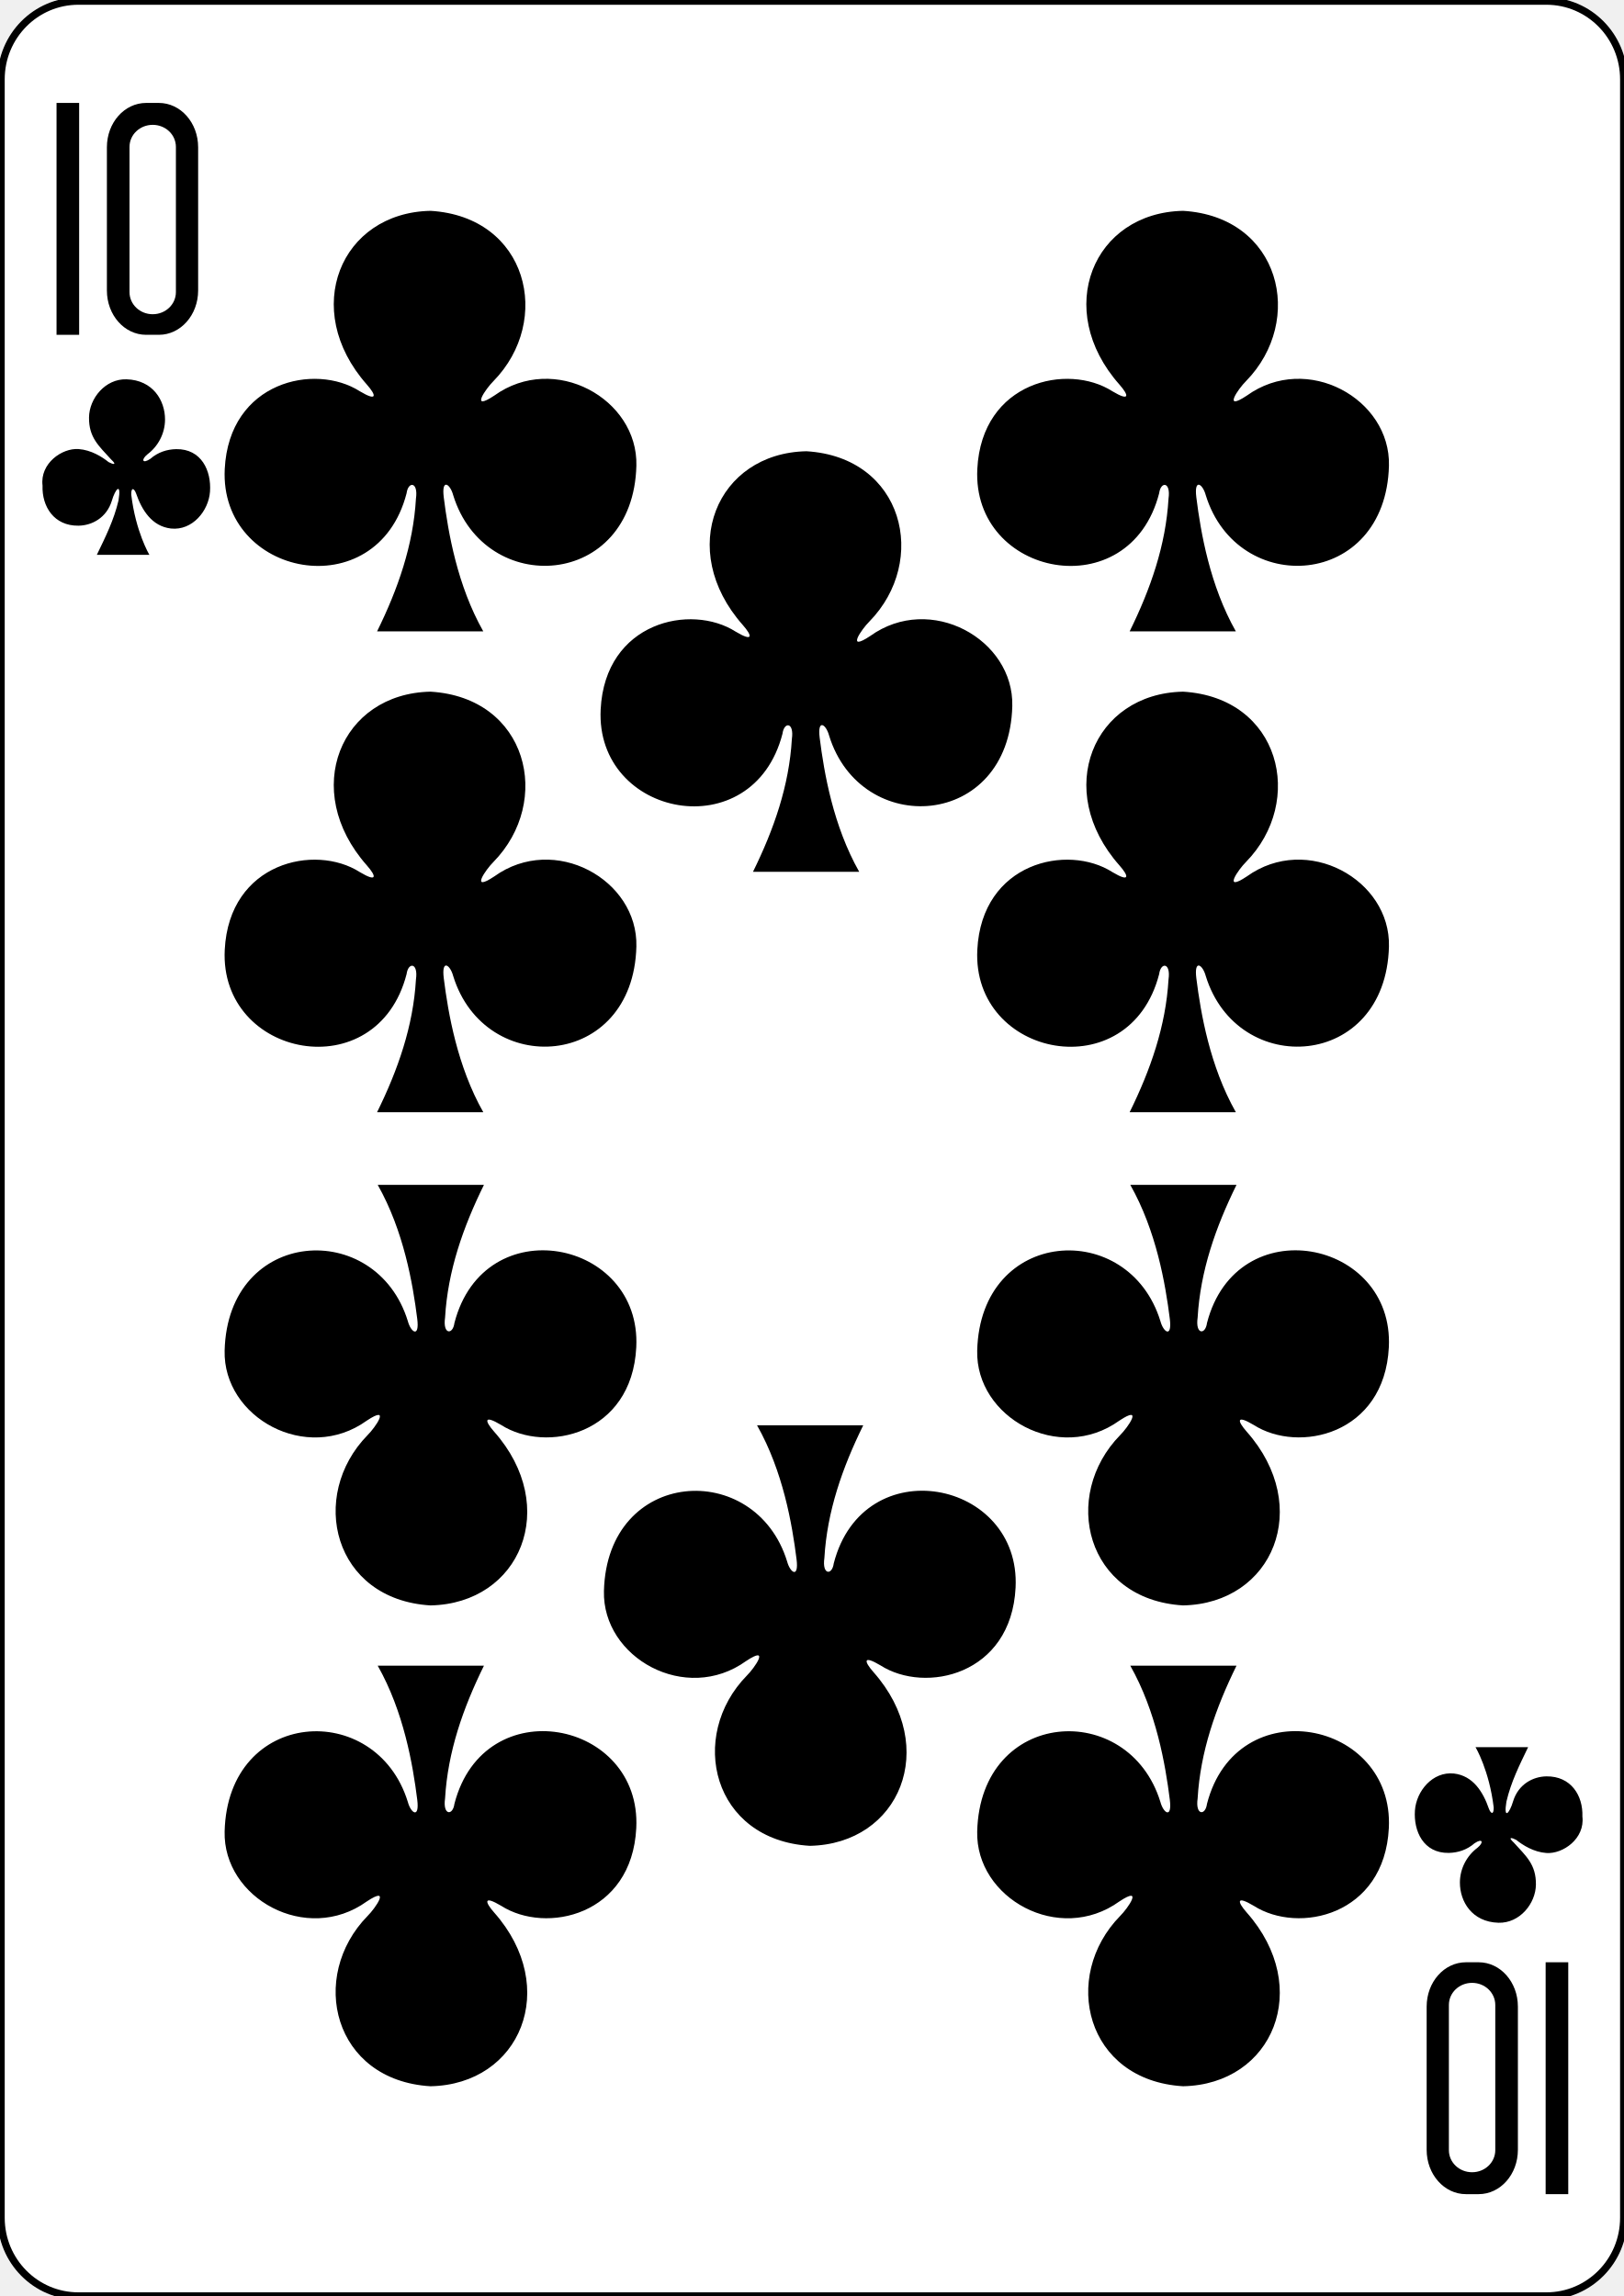
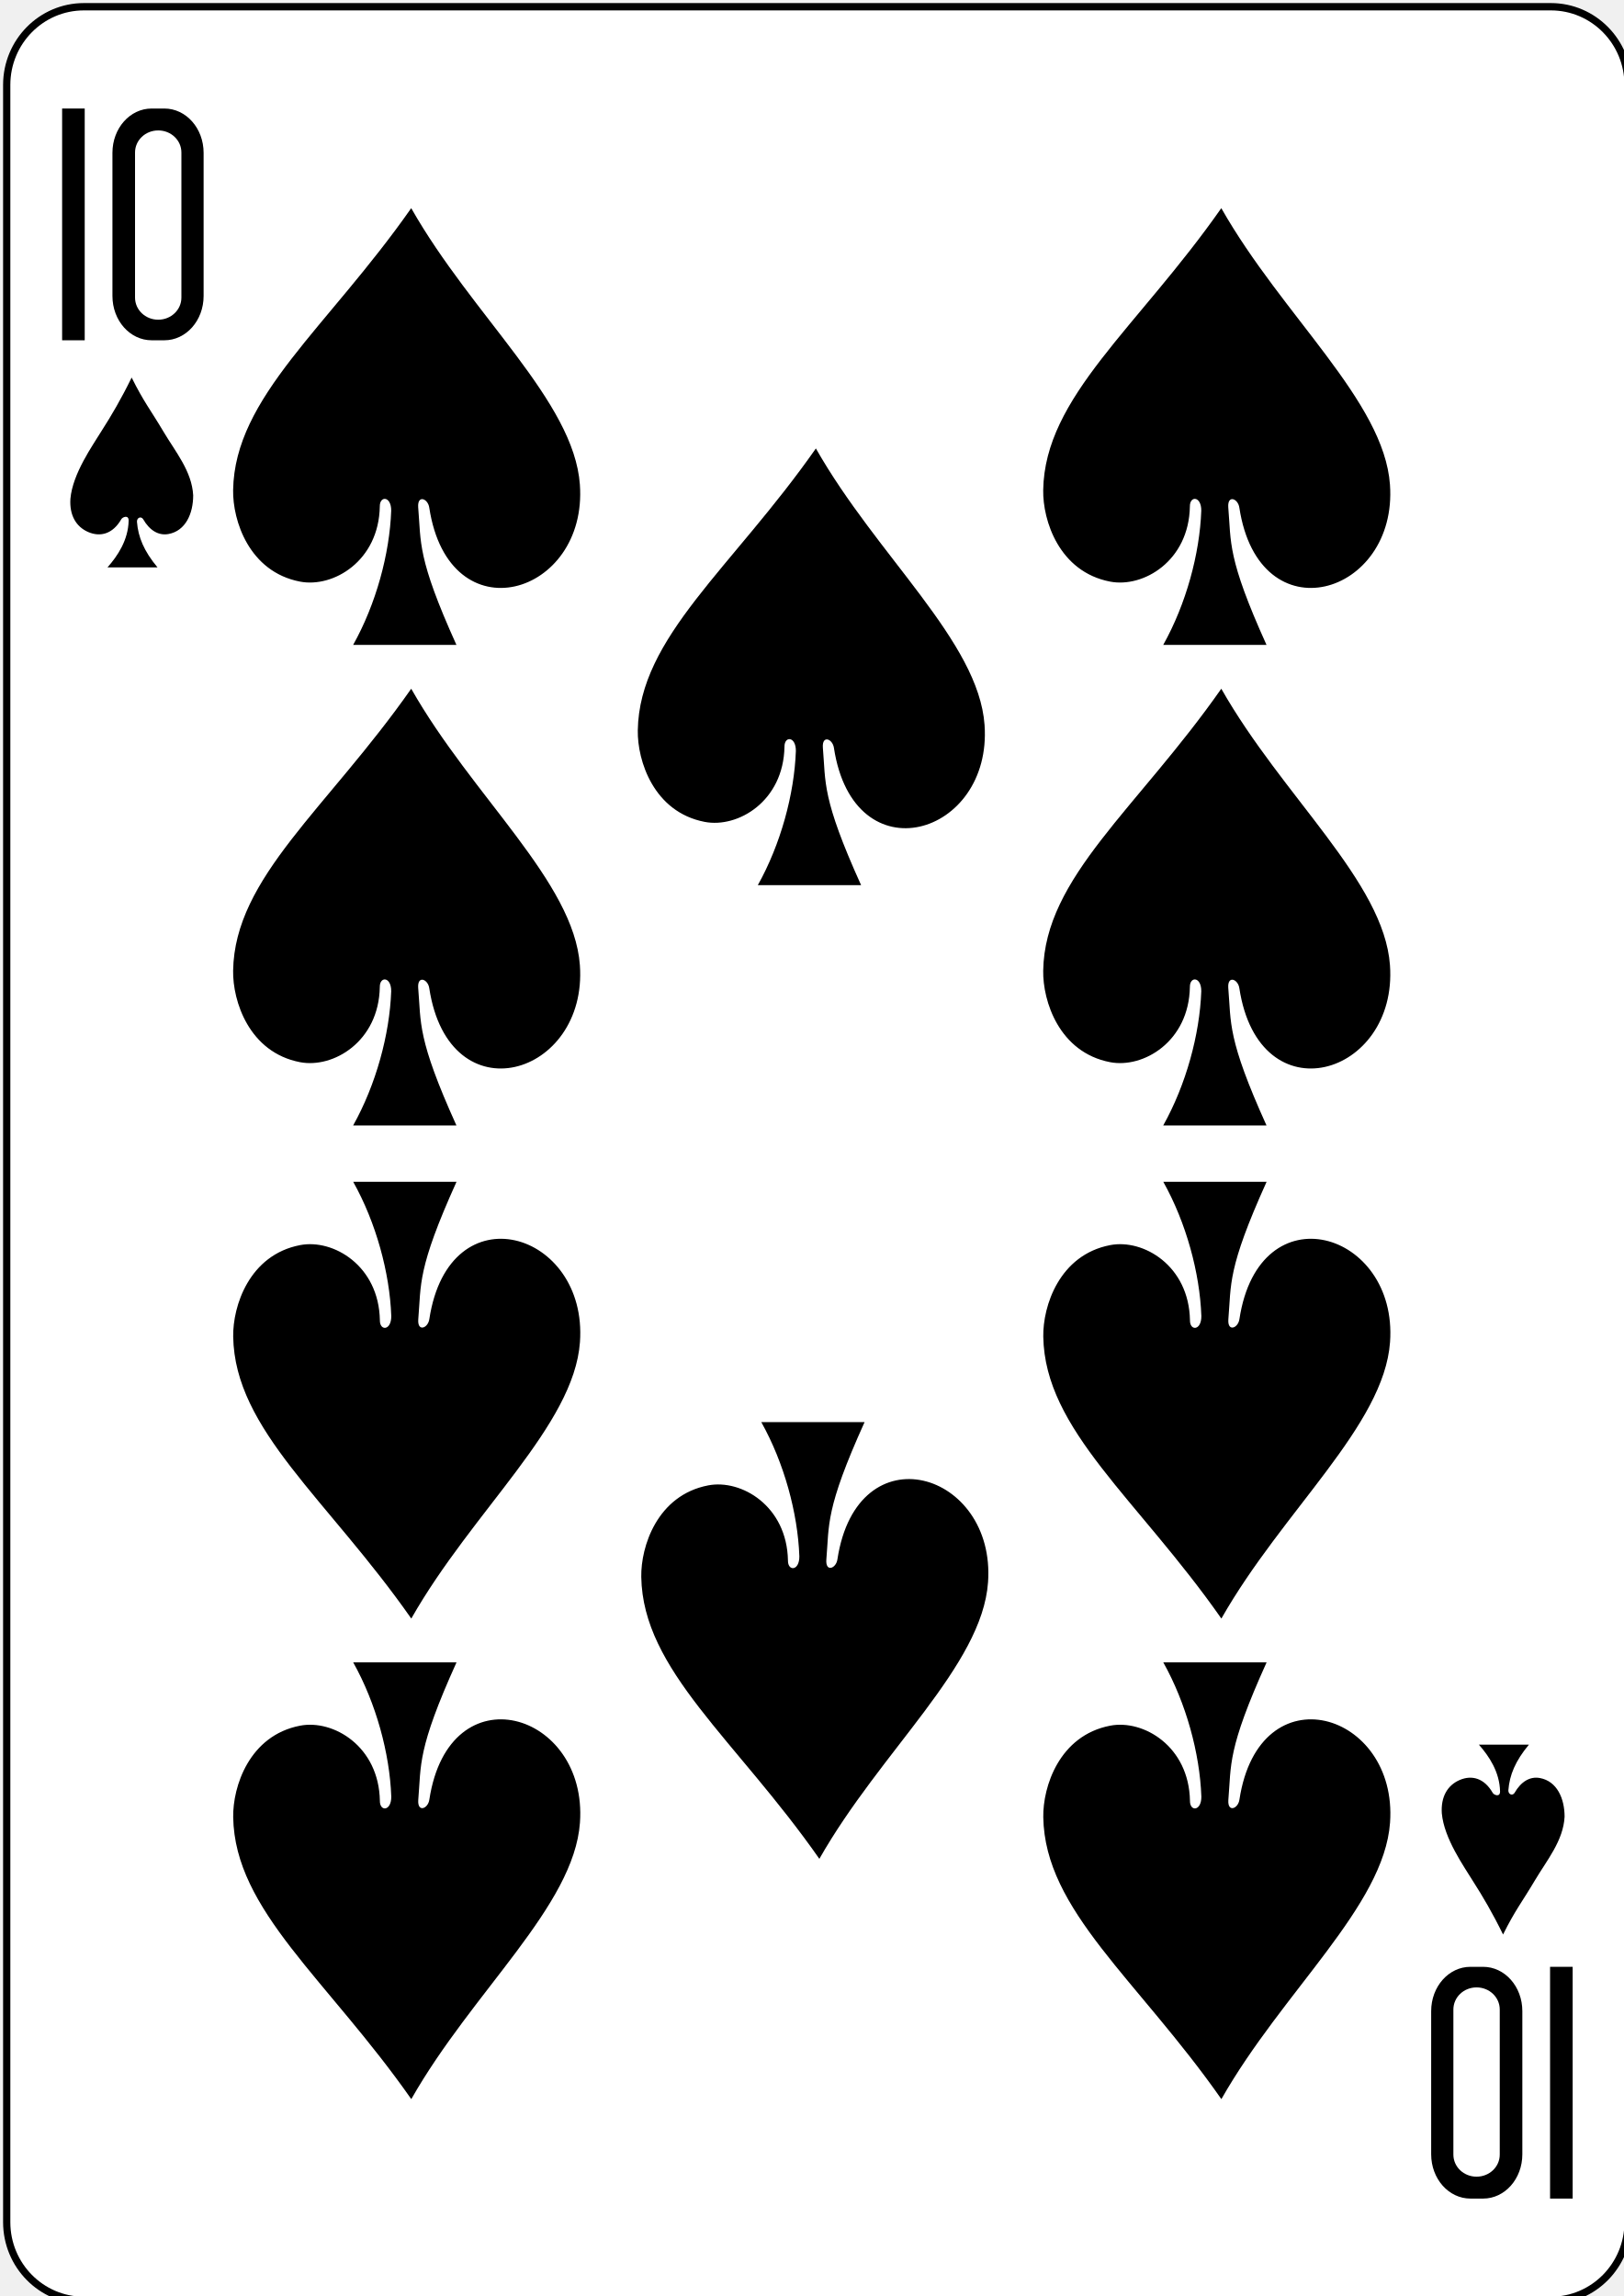
<svg xmlns="http://www.w3.org/2000/svg" width="744.094" height="1052.362" id="svg4423" version="1.1">
  <defs id="defs4425" />
  <g id="layer1">
-     <g id="g3647" transform="matrix(3.331099,0,0,3.373401,-5477.259,-1989.646)" style="display:inline">
-       <g id="g6967">
-         <g id="g8459">
-           <g transform="matrix(-1,0,0,-1,8572.044,-1533.237)" style="display:inline" id="g8795-7">
-             <rect y="-2435" x="6704.386" height="311.811" width="223.228" id="rect6365-6" style="fill:#ffffff;fill-opacity:1;stroke:#000000;stroke-width:0.997;stroke-miterlimit:4;stroke-opacity:1;stroke-dasharray:none;display:inline" rx="10.63" ry="10.63" />
-             <g transform="matrix(0.3010621,0,0,0.3010621,5267.56,-1982.703)" id="g8612-1">
-               <g transform="matrix(-0.5040424,0,0,-0.5040424,7403.638,312.0782)" id="g7984-2" style="fill:#f60302;fill-opacity:1;display:inline" />
+     <g transform="matrix(3.328512,0,0,3.371512,-5470.427,-1985.942)" id="g3582" style="display:inline">
+       <g id="g8208">
+         <g id="g8795-1" style="display:inline" transform="matrix(-1,0,0,-1,8572.044,-1533.237)">
+           <rect ry="10.63" rx="10.63" style="fill:#ffffff;fill-opacity:1;stroke:#000000;stroke-width:0.997;stroke-miterlimit:4;stroke-opacity:1;stroke-dasharray:none;display:inline" id="rect6365-8" width="223.228" height="311.811" x="6704.386" y="-2435" />
+           <g id="g8612-4" transform="matrix(0.3010621,0,0,0.3010621,5267.56,-1982.703)">
+             <path id="path7216-9" d="m 4797.862,-1351.724 0,-104.652 10.333,0 0,104.652 z" style="fill:#000000;fill-opacity:1;display:inline" />
+             <path id="rect7235-6" d="m 4838.815,-1456.376 c -9.945,0 -17.941,8.924 -17.941,20.004 l 0,64.644 c 0,11.08 7.995,20.004 17.941,20.004 l 5.796,0 c 9.945,0 17.956,-8.924 17.956,-20.004 l 0,-64.644 c 0,-11.08 -8.011,-20.004 -17.956,-20.004 l -5.796,0 z m 2.993,9.892 c 5.874,0 10.601,4.441 10.601,9.971 l 0,65.51 c 0,5.53 -4.726,9.986 -10.601,9.986 -5.874,0 -10.601,-4.457 -10.601,-9.986 l 0,-65.51 c 0,-5.53 4.726,-9.971 10.601,-9.971 z" style="fill:#000000;fill-opacity:1;stroke:none;display:inline" />
+             <g style="fill:#f60302;fill-opacity:1;display:inline" id="g7984-3" transform="matrix(-0.5040424,0,0,-0.5040424,7403.638,312.0782)">
+               <path id="path7986-78" d="m 3799.25,1843.75 0,-207.625 20.5,0 0,207.625 z" style="fill:#000000;fill-opacity:1;display:inline" />
+               <path id="path7988-8" d="m 3880.5,1636.125 c -19.731,0 -35.594,17.704 -35.594,39.688 l 0,128.25 c 0,21.983 15.863,39.688 35.594,39.688 l 11.5,0 c 19.731,0 35.625,-17.704 35.625,-39.688 l 0,-128.25 c 0,-21.983 -15.894,-39.688 -35.625,-39.688 l -11.5,0 z m 5.938,19.625 c 11.654,0 21.031,8.81 21.031,19.781 l 0,129.969 c 0,10.971 -9.377,19.812 -21.031,19.812 -11.654,0 -21.031,-8.842 -21.031,-19.812 l 0,-129.969 c 0,-10.971 9.377,-19.781 21.031,-19.781 z" style="fill:#000000;fill-opacity:1;stroke:none" />
            </g>
          </g>
        </g>
-         <g id="g6949">
-           <path id="path7216-8" d="m 4797.862,-1351.724 0,-104.652 10.333,0 0,104.652 z" style="fill:#000000;fill-opacity:1;display:inline" transform="matrix(-0.3010621,0,0,-0.3010621,3304.484,449.4655)" />
-           <path id="rect7235-9" d="m 4838.815,-1456.376 c -9.945,0 -17.941,8.924 -17.941,20.004 l 0,64.644 c 0,11.08 7.995,20.004 17.941,20.004 l 5.796,0 c 9.945,0 17.956,-8.924 17.956,-20.004 l 0,-64.644 c 0,-11.08 -8.011,-20.004 -17.956,-20.004 l -5.796,0 z m 2.993,9.892 c 5.874,0 10.601,4.441 10.601,9.971 l 0,65.51 c 0,5.53 -4.726,9.986 -10.601,9.986 -5.874,0 -10.601,-4.457 -10.601,-9.986 l 0,-65.51 c 0,-5.53 4.726,-9.971 10.601,-9.971 z" style="fill:#000000;fill-opacity:1;stroke:none;display:inline" transform="matrix(-0.3010621,0,0,-0.3010621,3304.484,449.4655)" />
-           <path id="path7986-7" d="m 3799.25,1843.75 0,-207.625 20.5,0 0,207.625 z" style="fill:#000000;fill-opacity:1;display:inline" transform="matrix(0.151748,0,0,0.151748,1075.529,355.5106)" />
-           <path id="path7988-9" d="m 3880.5,1636.125 c -19.731,0 -35.594,17.704 -35.594,39.688 l 0,128.25 c 0,21.983 15.863,39.688 35.594,39.688 l 11.5,0 c 19.731,0 35.625,-17.704 35.625,-39.688 l 0,-128.25 c 0,-21.983 -15.894,-39.688 -35.625,-39.688 l -11.5,0 z m 5.938,19.625 c 11.654,0 21.031,8.81 21.031,19.781 l 0,129.969 c 0,10.971 -9.377,19.812 -21.031,19.812 -11.654,0 -21.031,-8.842 -21.031,-19.812 l 0,-129.969 c 0,-10.971 9.377,-19.781 21.031,-19.781 z" style="fill:#000000;fill-opacity:1;stroke:none;display:inline" transform="matrix(0.151748,0,0,0.151748,1075.529,355.5106)" />
-           <path style="fill:#000000;fill-opacity:1;display:inline" d="m 1799.688,740.923 c 2.879,-5.776 4.976,-11.701 5.348,-18.037 0.342,-2.332 -1.075,-2.371 -1.288,-0.729 -4.076,15.593 -25.763,11.37 -25.017,-3.296 0.605,-11.895 12.419,-14.454 18.582,-10.565 2.434,1.433 2.296,0.575 0.968,-0.912 -9.155,-10.211 -3.61,-23.362 8.761,-23.602 13.38,0.793 16.851,14.87 8.644,23.148 -1.021,0.995 -3.284,4.191 0.123,1.956 8.287,-5.888 19.787,0.443 19.553,9.521 -0.433,16.739 -20.839,17.987 -25.203,4.006 -0.42,-1.55 -1.629,-2.329 -1.295,0.304 0.605,4.767 1.857,11.953 5.437,18.206 z" id="path3289" />
-           <path id="path3291" d="m 1696.155,740.923 c 2.879,-5.776 4.976,-11.701 5.348,-18.037 0.342,-2.332 -1.075,-2.371 -1.288,-0.729 -4.076,15.593 -25.763,11.37 -25.017,-3.296 0.605,-11.895 12.419,-14.454 18.582,-10.565 2.434,1.433 2.296,0.575 0.968,-0.912 -9.155,-10.211 -3.61,-23.362 8.761,-23.602 13.38,0.793 16.851,14.87 8.644,23.148 -1.021,0.995 -3.284,4.191 0.123,1.956 8.287,-5.888 19.787,0.443 19.553,9.521 -0.433,16.739 -20.839,17.987 -25.203,4.006 -0.42,-1.55 -1.629,-2.329 -1.295,0.304 0.605,4.767 1.857,11.953 5.437,18.206 z" style="fill:#000000;fill-opacity:1;display:inline" />
-           <path style="fill:#000000;fill-opacity:1;display:inline" d="m 1747.871,708.257 c 2.879,-5.776 4.976,-11.701 5.348,-18.037 0.342,-2.332 -1.075,-2.371 -1.288,-0.729 -4.076,15.593 -25.763,11.37 -25.017,-3.296 0.605,-11.895 12.419,-14.454 18.582,-10.565 2.434,1.433 2.296,0.575 0.968,-0.912 -9.155,-10.211 -3.61,-23.362 8.761,-23.602 13.38,0.793 16.851,14.87 8.644,23.148 -1.021,0.995 -3.284,4.191 0.123,1.956 8.287,-5.888 19.787,0.443 19.553,9.521 -0.433,16.739 -20.839,17.987 -25.203,4.006 -0.42,-1.55 -1.629,-2.329 -1.295,0.304 0.605,4.767 1.857,11.953 5.437,18.206 z" id="path3293" />
-           <path id="path3295" d="m 1799.688,675.592 c 2.879,-5.776 4.976,-11.701 5.348,-18.037 0.342,-2.332 -1.075,-2.371 -1.288,-0.729 -4.076,15.593 -25.763,11.37 -25.017,-3.296 0.605,-11.895 12.419,-14.454 18.582,-10.565 2.434,1.433 2.296,0.575 0.968,-0.912 -9.155,-10.211 -3.61,-23.362 8.761,-23.602 13.38,0.793 16.851,14.87 8.644,23.148 -1.021,0.995 -3.284,4.191 0.123,1.956 8.287,-5.888 19.787,0.443 19.553,9.521 -0.433,16.739 -20.839,17.987 -25.203,4.006 -0.42,-1.55 -1.629,-2.329 -1.295,0.304 0.605,4.767 1.857,11.953 5.437,18.206 z" style="fill:#000000;fill-opacity:1;display:inline" />
-           <path style="fill:#000000;fill-opacity:1;display:inline" d="m 1696.155,675.592 c 2.879,-5.776 4.976,-11.701 5.348,-18.037 0.342,-2.332 -1.075,-2.371 -1.288,-0.729 -4.076,15.593 -25.763,11.37 -25.017,-3.296 0.605,-11.895 12.419,-14.454 18.582,-10.565 2.434,1.433 2.296,0.575 0.968,-0.912 -9.155,-10.211 -3.61,-23.362 8.761,-23.602 13.38,0.793 16.851,14.87 8.644,23.148 -1.021,0.995 -3.284,4.191 0.123,1.956 8.287,-5.888 19.787,0.443 19.553,9.521 -0.433,16.739 -20.839,17.987 -25.203,4.006 -0.42,-1.55 -1.629,-2.329 -1.295,0.304 0.605,4.767 1.857,11.953 5.437,18.206 z" id="path3297" />
-           <path style="fill:#000000;fill-opacity:1;display:inline" d="m 1710.857,750.791 c -2.879,5.776 -4.976,11.701 -5.348,18.037 -0.342,2.332 1.075,2.371 1.288,0.729 4.076,-15.593 25.763,-11.37 25.017,3.297 -0.605,11.895 -12.419,14.454 -18.582,10.565 -2.434,-1.433 -2.296,-0.575 -0.968,0.912 9.155,10.211 3.61,23.362 -8.761,23.602 -13.38,-0.793 -16.851,-14.87 -8.644,-23.148 1.021,-0.995 3.284,-4.191 -0.123,-1.956 -8.287,5.888 -19.787,-0.443 -19.553,-9.521 0.433,-16.739 20.839,-17.987 25.203,-4.006 0.42,1.55 1.629,2.329 1.295,-0.304 -0.605,-4.767 -1.857,-11.953 -5.437,-18.206 z" id="path3363" />
-           <path id="path3365" d="m 1710.857,816.122 c -2.879,5.776 -4.976,11.701 -5.348,18.037 -0.342,2.332 1.075,2.371 1.288,0.729 4.076,-15.593 25.763,-11.37 25.017,3.297 -0.605,11.895 -12.419,14.454 -18.582,10.565 -2.434,-1.433 -2.296,-0.575 -0.968,0.912 9.155,10.211 3.61,23.362 -8.761,23.602 -13.38,-0.793 -16.851,-14.87 -8.644,-23.148 1.021,-0.995 3.284,-4.191 -0.123,-1.956 -8.287,5.888 -19.787,-0.443 -19.553,-9.521 0.433,-16.739 20.839,-17.987 25.203,-4.006 0.42,1.55 1.629,2.329 1.295,-0.304 -0.605,-4.767 -1.857,-11.953 -5.437,-18.206 z" style="fill:#000000;fill-opacity:1;display:inline" />
-           <path id="path3387" d="m 1814.39,750.791 c -2.879,5.775 -4.976,11.701 -5.348,18.037 -0.342,2.332 1.075,2.371 1.288,0.729 4.076,-15.593 25.763,-11.37 25.017,3.296 -0.605,11.895 -12.419,14.454 -18.582,10.565 -2.434,-1.433 -2.296,-0.575 -0.968,0.912 9.155,10.211 3.61,23.362 -8.761,23.602 -13.38,-0.793 -16.851,-14.87 -8.644,-23.148 1.021,-0.995 3.284,-4.191 -0.123,-1.956 -8.287,5.888 -19.787,-0.443 -19.553,-9.521 0.433,-16.739 20.839,-17.987 25.203,-4.006 0.42,1.55 1.629,2.329 1.295,-0.304 -0.605,-4.767 -1.857,-11.953 -5.437,-18.206 z" style="fill:#000000;fill-opacity:1;display:inline" />
-           <path style="fill:#000000;fill-opacity:1;display:inline" d="m 1814.39,816.122 c -2.879,5.775 -4.976,11.701 -5.348,18.037 -0.342,2.332 1.075,2.371 1.288,0.729 4.076,-15.593 25.763,-11.37 25.017,3.296 -0.605,11.895 -12.419,14.454 -18.582,10.565 -2.434,-1.433 -2.296,-0.575 -0.968,0.912 9.155,10.211 3.61,23.362 -8.761,23.602 -13.38,-0.793 -16.851,-14.87 -8.644,-23.148 1.021,-0.995 3.284,-4.191 -0.123,-1.956 -8.287,5.888 -19.787,-0.443 -19.553,-9.521 0.433,-16.739 20.839,-17.987 25.203,-4.006 0.42,1.55 1.629,2.329 1.295,-0.304 -0.605,-4.767 -1.857,-11.953 -5.437,-18.206 z" id="path3389" />
-           <path id="path3391" d="m 1763.04,783.457 c -2.879,5.775 -4.976,11.701 -5.348,18.037 -0.342,2.332 1.075,2.371 1.288,0.729 4.076,-15.593 25.763,-11.37 25.017,3.296 -0.605,11.895 -12.419,14.454 -18.582,10.565 -2.434,-1.433 -2.296,-0.575 -0.968,0.912 9.155,10.211 3.61,23.362 -8.761,23.602 -13.38,-0.793 -16.851,-14.87 -8.644,-23.148 1.021,-0.995 3.284,-4.191 -0.123,-1.956 -8.287,5.888 -19.787,-0.443 -19.553,-9.521 0.433,-16.739 20.839,-17.987 25.203,-4.006 0.42,1.55 1.629,2.329 1.295,-0.304 -0.605,-4.767 -1.857,-11.953 -5.437,-18.206 z" style="fill:#000000;fill-opacity:1;display:inline" />
-           <path style="fill:#000000;fill-opacity:1;display:inline" d="m 1657.601,665.193 c 1.192,-2.445 2.352,-4.721 2.984,-7.401 0.419,-2.528 -0.438,-1.589 -0.925,0.068 -0.721,2.297 -2.723,3.344 -4.58,3.369 -3.371,0.045 -5.053,-2.604 -4.948,-5.454 -0.368,-2.999 2.671,-5.12 4.962,-4.957 1.722,0.123 3.224,1.052 4.133,1.775 0.596,0.315 1.234,0.455 0.345,-0.358 -1.678,-1.833 -3.077,-2.964 -3.046,-5.711 0.029,-2.579 2.233,-5.268 5.155,-5.184 3.651,0.105 5.312,2.89 5.303,5.481 -0.01,1.888 -0.954,3.626 -2.411,4.703 -0.944,0.766 -0.679,1.34 0.398,0.615 1.035,-0.892 2.267,-1.283 3.545,-1.31 3.49,-0.055 4.855,2.961 4.655,5.764 -0.187,2.626 -2.423,5.328 -5.369,5.022 -2.631,-0.301 -4.013,-2.51 -4.805,-4.777 -0.262,-0.695 -0.676,-0.883 -0.664,0.153 0.608,5.057 2.492,8.204 2.505,8.202 z" id="path3464" />
-           <path style="fill:#000000;fill-opacity:1;display:inline" d="m 1854.506,827.196 c -1.192,2.445 -2.352,4.721 -2.984,7.401 -0.419,2.528 0.438,1.589 0.925,-0.068 0.721,-2.297 2.723,-3.344 4.58,-3.369 3.371,-0.045 5.053,2.604 4.948,5.454 0.368,2.999 -2.671,5.12 -4.962,4.957 -1.722,-0.123 -3.224,-1.052 -4.133,-1.775 -0.596,-0.315 -1.234,-0.455 -0.345,0.358 1.678,1.833 3.077,2.964 3.046,5.711 -0.029,2.579 -2.233,5.268 -5.155,5.184 -3.651,-0.105 -5.312,-2.89 -5.303,-5.481 0.01,-1.888 0.954,-3.626 2.411,-4.703 0.944,-0.766 0.679,-1.34 -0.398,-0.615 -1.035,0.892 -2.267,1.283 -3.545,1.31 -3.49,0.055 -4.855,-2.961 -4.655,-5.764 0.187,-2.626 2.423,-5.328 5.369,-5.022 2.631,0.301 4.013,2.51 4.805,4.777 0.262,0.695 0.676,0.883 0.664,-0.153 -0.608,-5.057 -2.492,-8.204 -2.505,-8.202 z" id="path3486" />
-         </g>
      </g>
+       <path id="path3240" d="m 1697.366,658.472 c 0.015,-2.026 -1.587,-2.064 -1.569,-0.586 -0.134,7.429 -6.417,11.086 -10.981,10.219 -7.036,-1.338 -9.282,-8.322 -9.215,-12.435 0.207,-12.696 12.988,-22.058 24.52,-38.335 8.45,14.691 22.397,26.23 23.223,37.586 1.098,15.098 -18.009,20.73 -20.737,3.133 -0.176,-1.243 -1.64,-1.801 -1.526,-0.065 0.414,4.823 -0.175,6.831 5.266,18.719 l -14.222,0 c 3.15,-5.555 5.025,-12.375 5.24,-18.236 z" style="fill:#000000;fill-opacity:1;display:inline" />
+       <path id="path3242" d="m 1753.081,691.137 c 0.015,-2.026 -1.587,-2.064 -1.569,-0.586 -0.134,7.429 -6.417,11.086 -10.981,10.219 -7.036,-1.338 -9.282,-8.322 -9.215,-12.435 0.207,-12.696 12.988,-22.058 24.52,-38.335 8.45,14.691 22.397,26.23 23.223,37.586 1.098,15.098 -18.009,20.73 -20.737,3.133 -0.176,-1.243 -1.64,-1.801 -1.526,-0.065 0.414,4.823 -0.175,6.831 5.266,18.719 l -14.222,0 c 3.15,-5.555 5.025,-12.375 5.24,-18.236 z" style="fill:#000000;fill-opacity:1;display:inline" />
+       <path id="path3244" d="m 1808.898,658.472 c 0.015,-2.026 -1.587,-2.064 -1.569,-0.586 -0.134,7.429 -6.417,11.086 -10.981,10.219 -7.036,-1.338 -9.282,-8.322 -9.215,-12.435 0.207,-12.696 12.988,-22.058 24.52,-38.335 8.45,14.691 22.397,26.23 23.223,37.586 1.098,15.098 -18.009,20.73 -20.737,3.133 -0.176,-1.243 -1.64,-1.801 -1.526,-0.065 0.414,4.823 -0.175,6.831 5.266,18.719 l -14.222,0 c 3.15,-5.555 5.025,-12.375 5.24,-18.236 z" style="fill:#000000;fill-opacity:1;display:inline" />
+       <path id="path3246" d="m 1808.898,723.803 c 0.015,-2.026 -1.587,-2.064 -1.569,-0.586 -0.134,7.429 -6.417,11.086 -10.981,10.219 -7.036,-1.338 -9.282,-8.322 -9.215,-12.435 0.207,-12.696 12.988,-22.058 24.52,-38.335 8.45,14.691 22.397,26.23 23.223,37.586 1.098,15.098 -18.009,20.73 -20.737,3.133 -0.176,-1.243 -1.64,-1.801 -1.526,-0.065 0.414,4.823 -0.175,6.831 5.266,18.719 l -14.222,0 c 3.15,-5.555 5.025,-12.375 5.24,-18.236 z" style="fill:#000000;fill-opacity:1;display:inline" />
+       <path id="path3248" d="m 1697.366,723.803 c 0.015,-2.026 -1.587,-2.064 -1.569,-0.586 -0.134,7.429 -6.417,11.086 -10.981,10.219 -7.036,-1.338 -9.282,-8.322 -9.215,-12.435 0.207,-12.696 12.988,-22.058 24.52,-38.335 8.45,14.691 22.397,26.23 23.223,37.586 1.098,15.098 -18.009,20.73 -20.737,3.133 -0.176,-1.243 -1.64,-1.801 -1.526,-0.065 0.414,4.823 -0.175,6.831 5.266,18.719 l -14.222,0 c 3.15,-5.555 5.025,-12.375 5.24,-18.236 z" style="fill:#000000;fill-opacity:1;display:inline" />
+       <path id="path3276" d="m 1808.909,767.937 c 0.015,2.026 -1.587,2.064 -1.569,0.586 -0.134,-7.429 -6.417,-11.086 -10.981,-10.219 -7.036,1.338 -9.282,8.322 -9.215,12.435 0.207,12.696 12.988,22.058 24.52,38.335 8.45,-14.691 22.397,-26.23 23.223,-37.586 1.098,-15.098 -18.009,-20.73 -20.737,-3.133 -0.176,1.243 -1.64,1.801 -1.526,0.065 0.414,-4.823 -0.175,-6.831 5.266,-18.719 l -14.222,0 c 3.15,5.555 5.025,12.375 5.24,18.236 z" style="fill:#000000;fill-opacity:1;display:inline" />
+       <path id="path3278" d="m 1808.909,833.268 c 0.015,2.026 -1.587,2.064 -1.569,0.586 -0.134,-7.429 -6.417,-11.086 -10.981,-10.219 -7.036,1.338 -9.282,8.322 -9.215,12.435 0.207,12.696 12.988,22.058 24.52,38.335 8.45,-14.691 22.397,-26.23 23.223,-37.586 1.098,-15.098 -18.009,-20.73 -20.737,-3.133 -0.176,1.243 -1.64,1.801 -1.526,0.065 0.414,-4.823 -0.175,-6.831 5.266,-18.719 l -14.222,0 c 3.15,5.555 5.025,12.375 5.24,18.236 z" style="fill:#000000;fill-opacity:1;display:inline" />
+       <path id="path3280" d="m 1753.56,800.602 c 0.015,2.026 -1.587,2.064 -1.569,0.586 -0.134,-7.429 -6.417,-11.086 -10.981,-10.219 -7.036,1.338 -9.282,8.322 -9.215,12.435 0.207,12.696 12.988,22.058 24.52,38.335 8.45,-14.691 22.397,-26.23 23.223,-37.586 1.098,-15.098 -18.009,-20.73 -20.737,-3.133 -0.176,1.243 -1.64,1.801 -1.526,0.065 0.414,-4.823 -0.175,-6.831 5.266,-18.719 l -14.222,0 c 3.15,5.555 5.025,12.375 5.24,18.236 z" style="fill:#000000;fill-opacity:1;display:inline" />
+       <path id="path3282" d="m 1697.376,767.937 c 0.015,2.026 -1.587,2.064 -1.569,0.586 -0.134,-7.429 -6.417,-11.086 -10.981,-10.219 -7.036,1.338 -9.282,8.322 -9.215,12.435 0.207,12.696 12.988,22.058 24.52,38.335 8.45,-14.691 22.397,-26.23 23.223,-37.586 1.098,-15.098 -18.009,-20.73 -20.737,-3.133 -0.176,1.243 -1.64,1.801 -1.526,0.065 0.414,-4.823 -0.175,-6.831 5.266,-18.719 l -14.222,0 c 3.15,5.555 5.025,12.375 5.24,18.236 z" style="fill:#000000;fill-opacity:1;display:inline" />
+       <path id="path3284" d="m 1697.376,833.268 c 0.015,2.026 -1.587,2.064 -1.569,0.586 -0.134,-7.429 -6.417,-11.086 -10.981,-10.219 -7.036,1.338 -9.282,8.322 -9.215,12.435 0.207,12.696 12.988,22.058 24.52,38.335 8.45,-14.691 22.397,-26.23 23.223,-37.586 1.098,-15.098 -18.009,-20.73 -20.737,-3.133 -0.176,1.243 -1.64,1.801 -1.526,0.065 0.414,-4.823 -0.175,-6.831 5.266,-18.719 l -14.222,0 c 3.15,5.555 5.025,12.375 5.24,18.236 z" style="fill:#000000;fill-opacity:1;display:inline" />
+       <path id="path3318" d="m 1661.219,659.822 c 0.01,-0.872 -0.895,-0.465 -1.018,-0.19 -1.163,1.986 -2.865,2.448 -4.548,1.732 -1.667,-0.709 -2.604,-2.28 -2.454,-4.522 0.31,-3.438 3.035,-7.2 4.355,-9.326 1.252,-1.93 2.628,-4.222 4.077,-7.154 1.697,3.363 2.559,4.321 4.405,7.391 1.626,2.704 3.893,5.353 4.067,8.622 0,2.485 -1.046,4.832 -3.399,5.259 -1.331,0.242 -2.579,-0.442 -3.504,-2.037 -0.282,-0.407 -0.849,-0.195 -0.839,0.362 0.165,2.093 0.955,3.983 2.829,6.212 l -6.887,0 c 1.41,-1.576 2.849,-3.704 2.915,-6.349 z" style="fill:#000000;fill-opacity:1;display:inline" />
+       <path style="fill:#000000;fill-opacity:1;display:inline" d="m 1850.034,832.567 c 0.01,0.872 -0.895,0.465 -1.018,0.19 -1.163,-1.986 -2.865,-2.448 -4.548,-1.732 -1.667,0.709 -2.604,2.28 -2.454,4.522 0.31,3.438 3.035,7.2 4.355,9.326 1.252,1.93 2.628,4.222 4.077,7.154 1.697,-3.363 2.559,-4.321 4.405,-7.392 1.626,-2.704 3.893,-5.353 4.067,-8.622 0,-2.485 -1.046,-4.832 -3.399,-5.259 -1.331,-0.242 -2.579,0.442 -3.504,2.037 -0.282,0.407 -0.849,0.195 -0.839,-0.362 0.165,-2.093 0.955,-3.983 2.829,-6.212 l -6.887,0 c 1.41,1.576 2.849,3.704 2.915,6.349 z" id="path3342" />
    </g>
  </g>
</svg>
